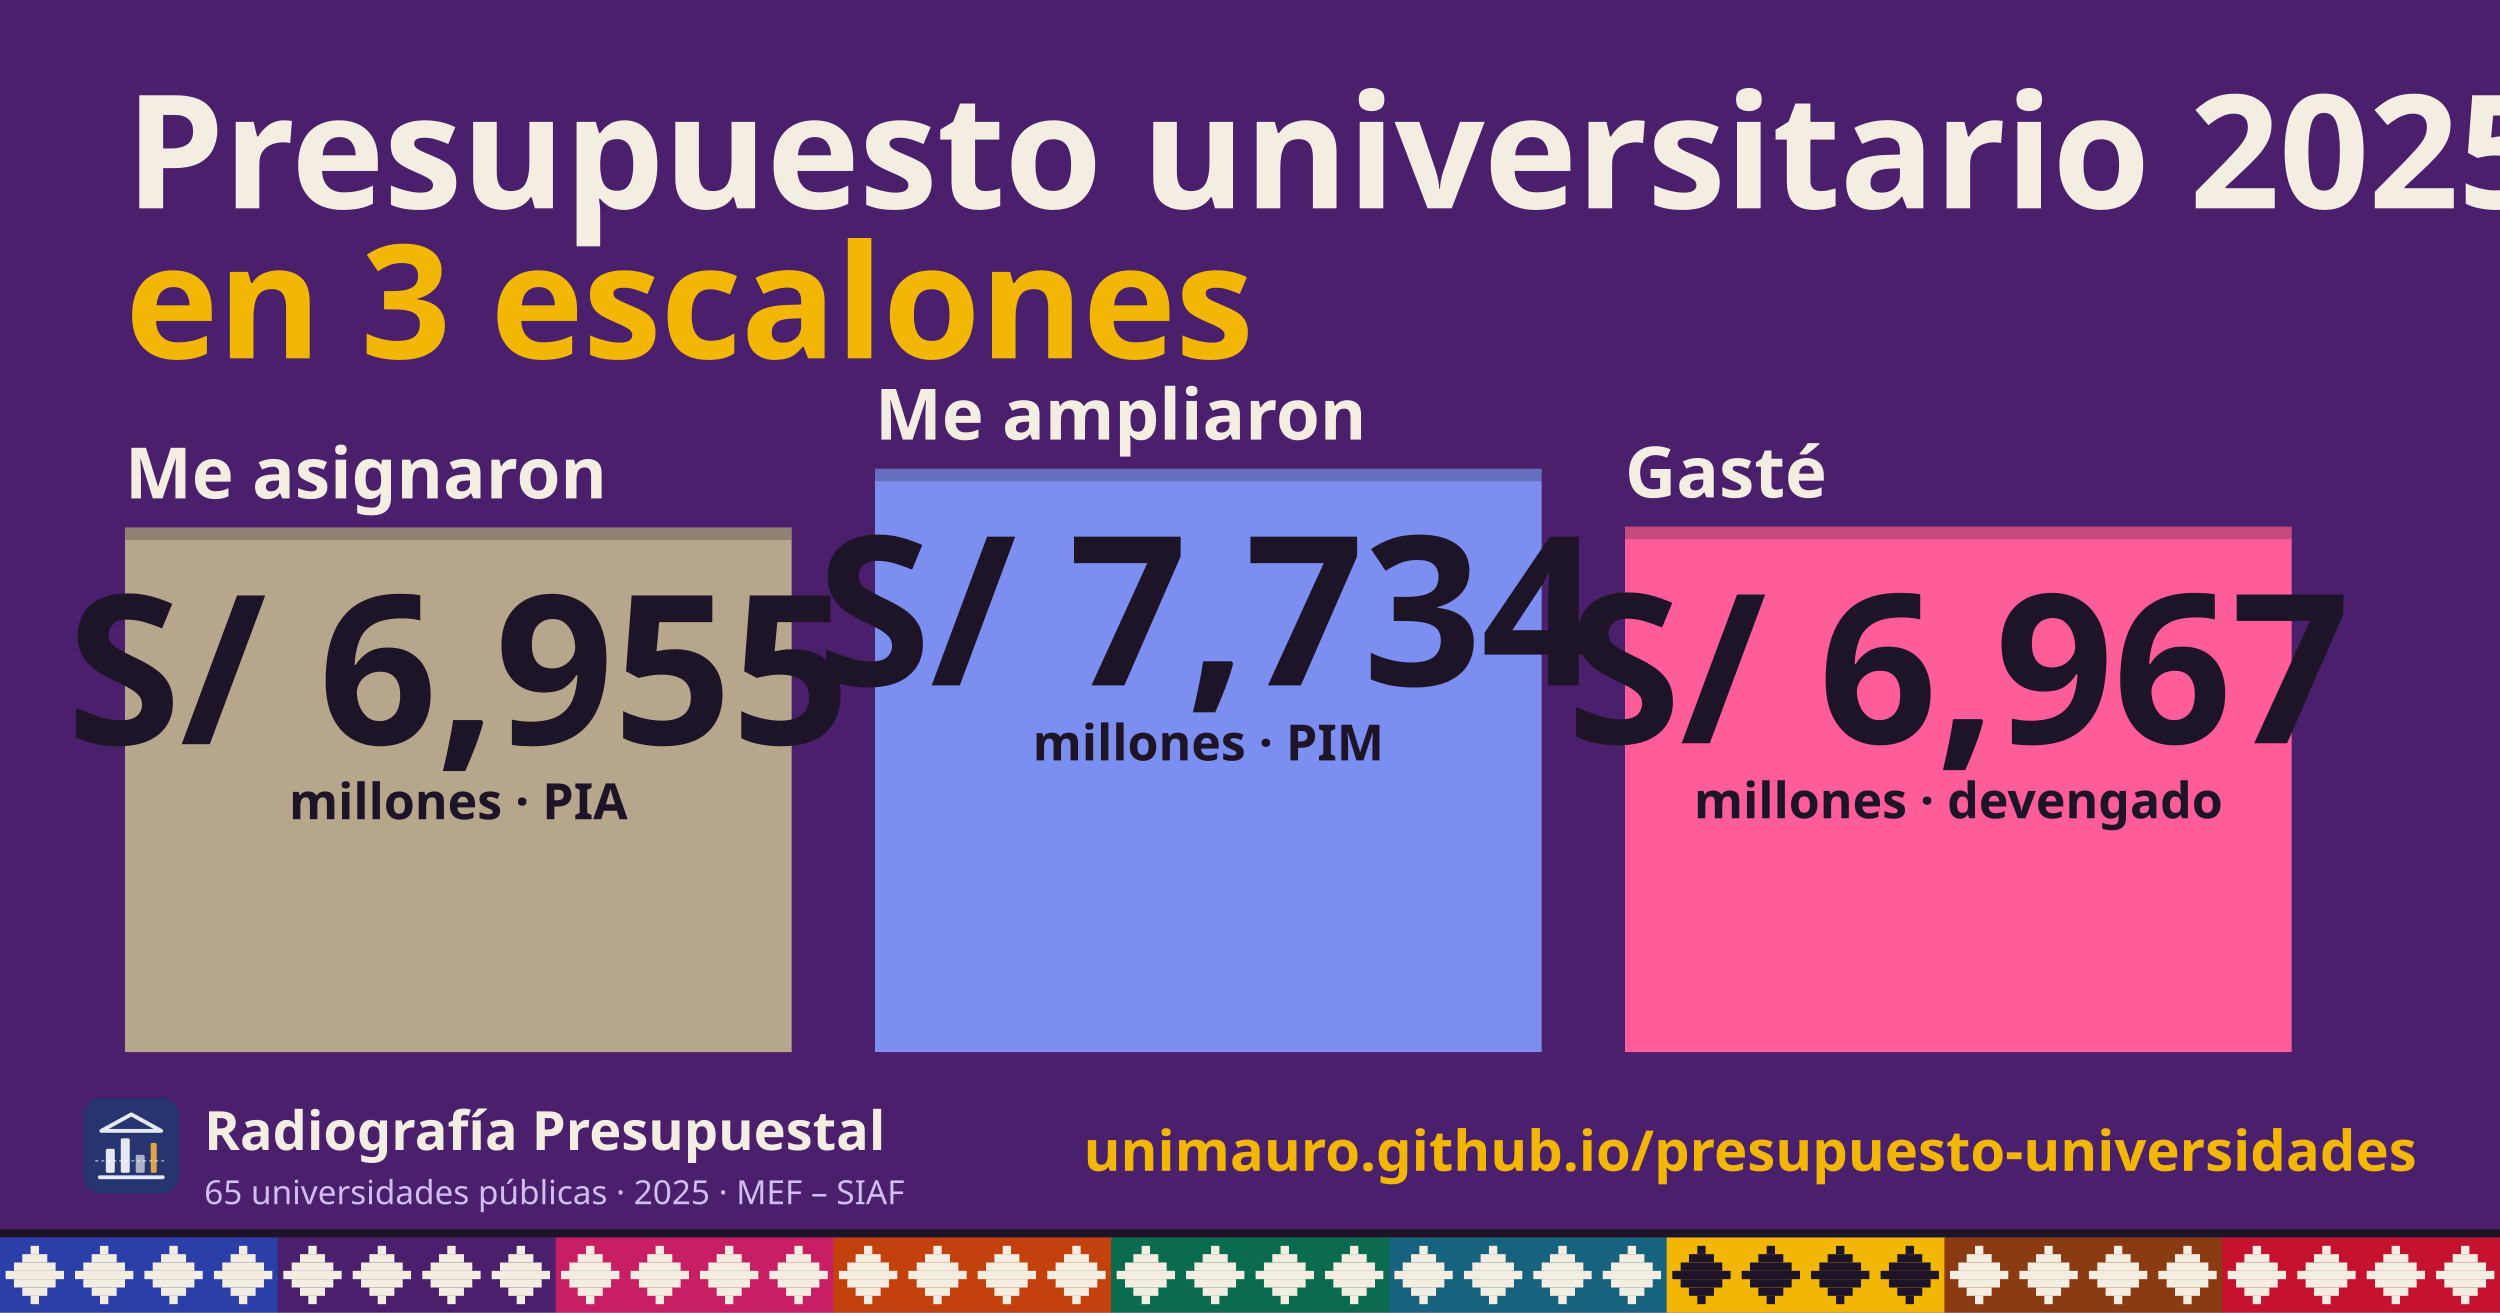
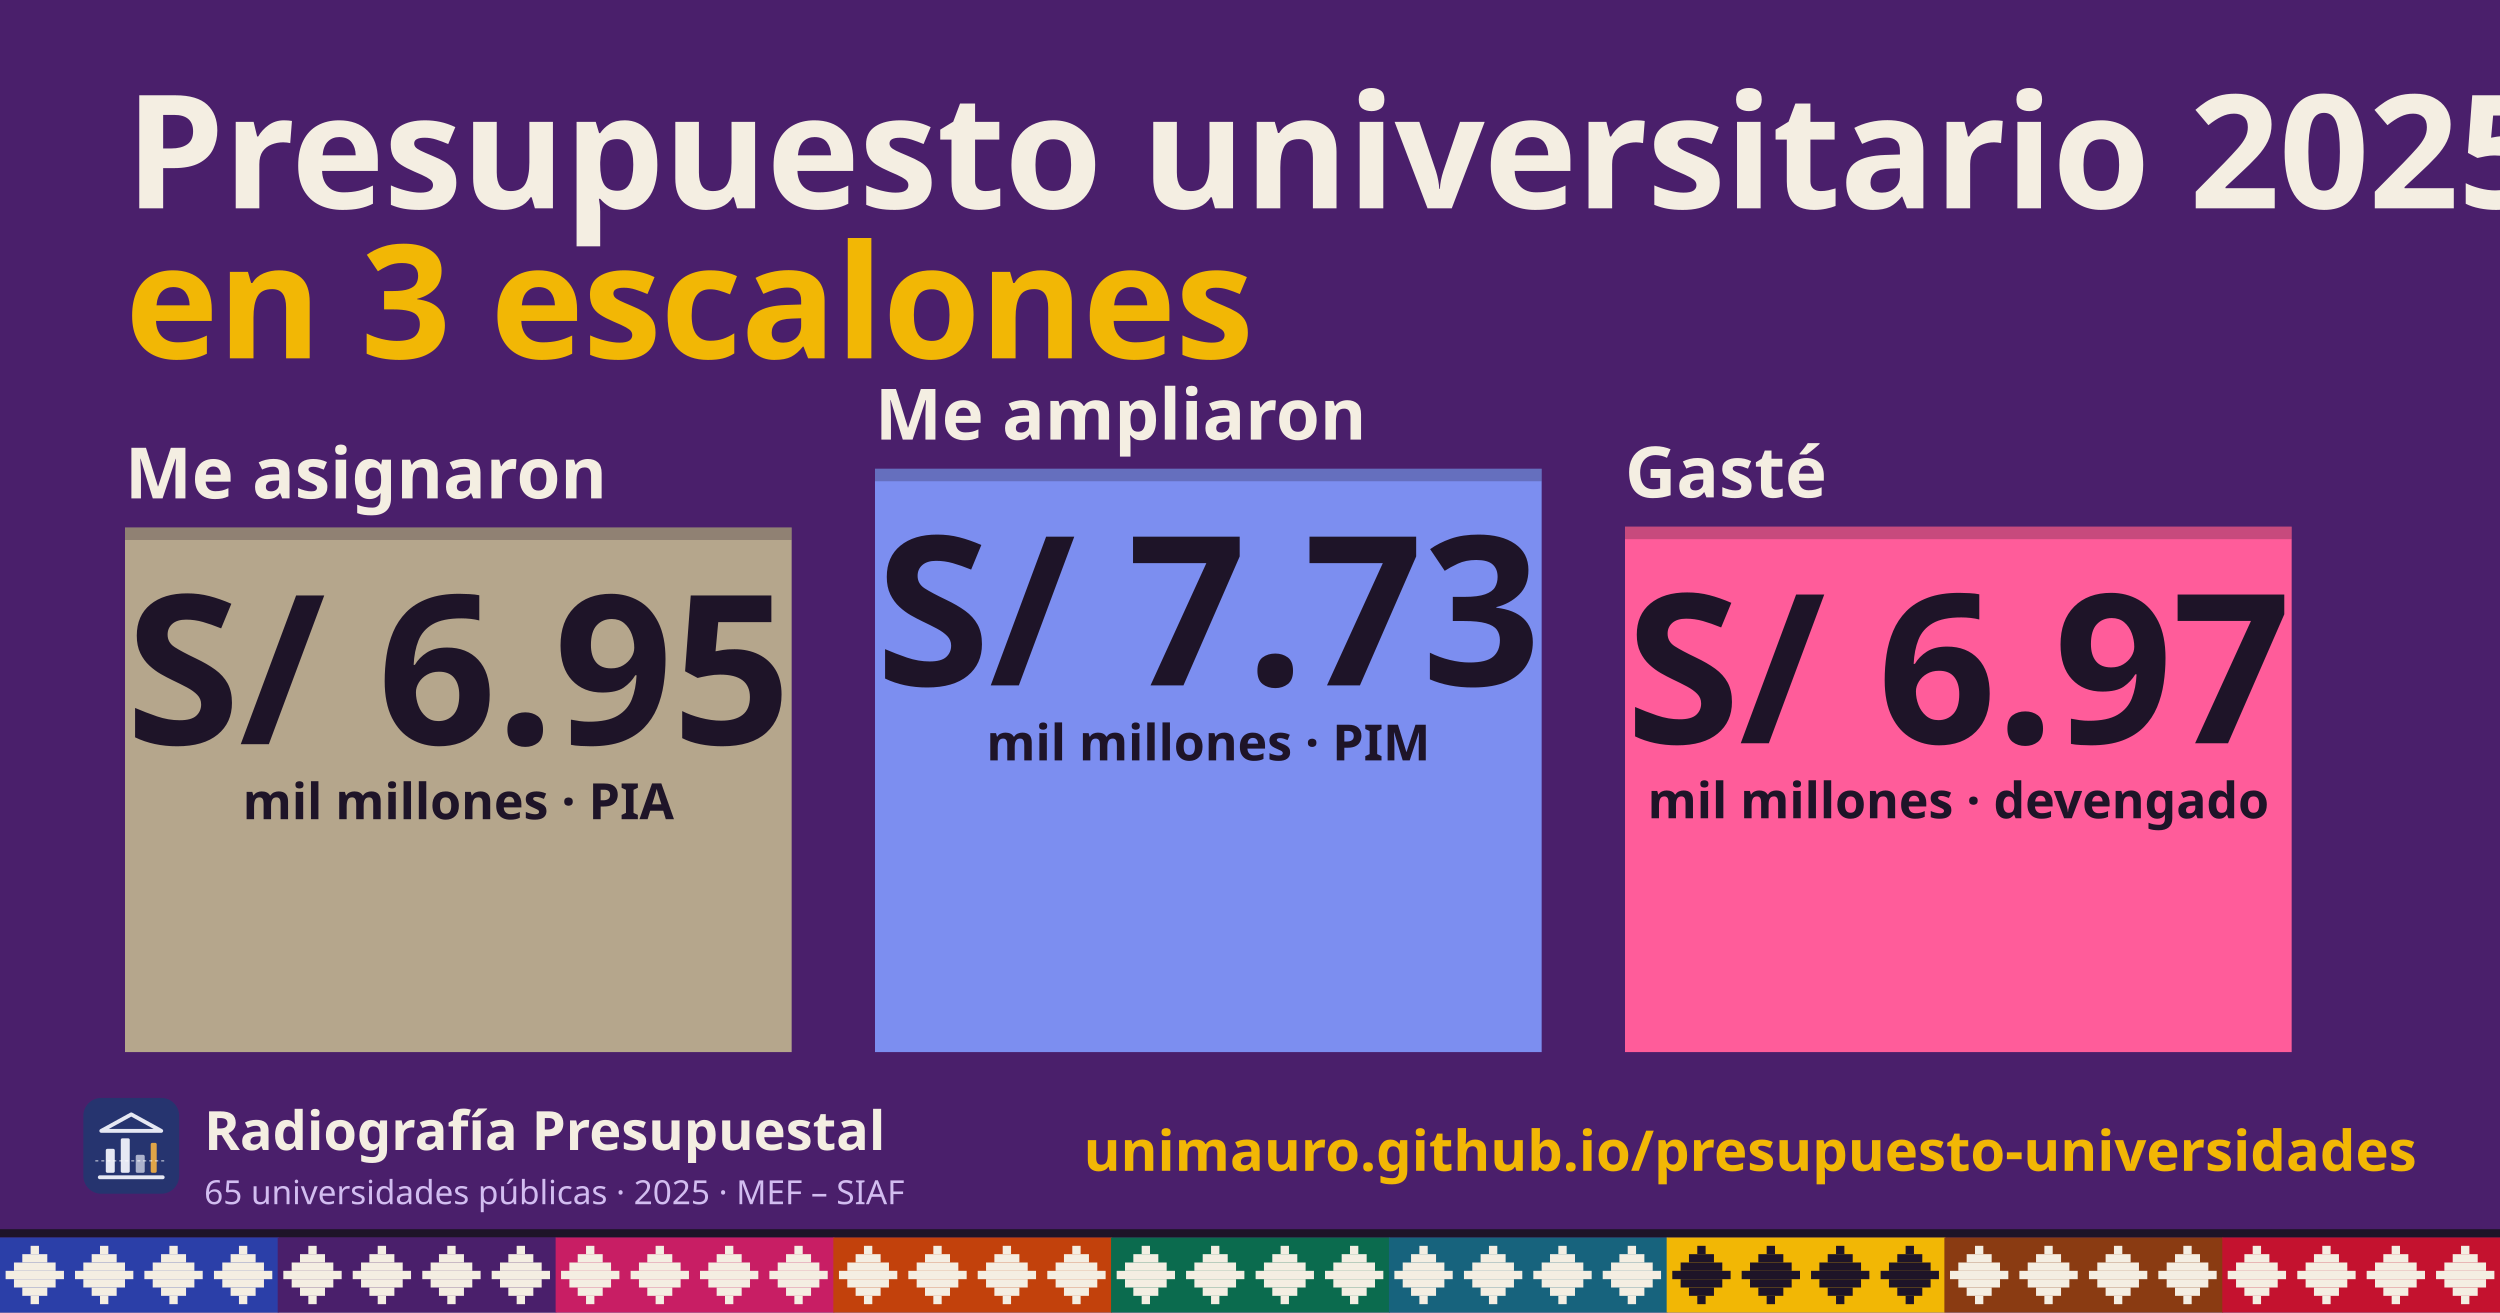
<svg xmlns="http://www.w3.org/2000/svg" width="1200" height="630" viewBox="0 0 1200 630">
  <rect width="1200" height="630" fill="#4A1F6B" />
  <text x="60" y="100" font-family="'Archivo ExtraCondensed', 'Archivo', 'Arial Narrow', sans-serif" font-size="76" font-weight="900" fill="#F4EEE2" text-anchor="start" letter-spacing="-0.5">Presupuesto universitario 2025,</text>
  <text x="60" y="172" font-family="'Archivo ExtraCondensed', 'Archivo', 'Arial Narrow', sans-serif" font-size="76" font-weight="900" fill="#F2B705" text-anchor="start" letter-spacing="-0.5">en 3 escalones</text>
  <rect x="60" y="253.2" width="320" height="251.8" fill="#B5A68C" />
  <rect x="60" y="253.2" width="320" height="6" fill="#1E1428" opacity=".25" />
  <text x="60" y="239.218" font-family="'Atkinson Hyperlegible Next', 'Atkinson Hyperlegible', sans-serif" font-size="34" font-weight="700" fill="#F4EEE2" text-anchor="start">Me asignaron</text>
-   <text x="220.0" y="357.218" font-family="'Archivo ExtraCondensed', 'Archivo', 'Arial Narrow', sans-serif" font-size="100" font-weight="900" fill="#1E1428" text-anchor="middle" letter-spacing="-0.5">S/ 6,955</text>
-   <text x="220.0" y="393.218" font-family="'Atkinson Hyperlegible Next', 'Atkinson Hyperlegible', sans-serif" font-size="24" font-weight="700" fill="#1E1428" text-anchor="middle">millones · PIA</text>
+   <text x="220.0" y="357.218" font-family="'Archivo ExtraCondensed', 'Archivo', 'Arial Narrow', sans-serif" font-size="100" font-weight="900" fill="#1E1428" text-anchor="middle" letter-spacing="-0.5">S/ 6.95</text>
+   <text x="220.0" y="393.218" font-family="'Atkinson Hyperlegible Next', 'Atkinson Hyperlegible', sans-serif" font-size="24" font-weight="700" fill="#1E1428" text-anchor="middle">mil millones · PIA</text>
  <rect x="420" y="225.0" width="320" height="280.0" fill="#7C8EF0" />
  <rect x="420" y="225.0" width="320" height="6" fill="#1E1428" opacity=".25" />
  <text x="420" y="211.0" font-family="'Atkinson Hyperlegible Next', 'Atkinson Hyperlegible', sans-serif" font-size="34" font-weight="700" fill="#F4EEE2" text-anchor="start">Me ampliaron</text>
-   <text x="580.0" y="329.0" font-family="'Archivo ExtraCondensed', 'Archivo', 'Arial Narrow', sans-serif" font-size="100" font-weight="900" fill="#1E1428" text-anchor="middle" letter-spacing="-0.5">S/ 7,734</text>
-   <text x="580.0" y="365.0" font-family="'Atkinson Hyperlegible Next', 'Atkinson Hyperlegible', sans-serif" font-size="24" font-weight="700" fill="#1E1428" text-anchor="middle">millones · PIM</text>
+   <text x="580.0" y="329.0" font-family="'Archivo ExtraCondensed', 'Archivo', 'Arial Narrow', sans-serif" font-size="100" font-weight="900" fill="#1E1428" text-anchor="middle" letter-spacing="-0.5">S/ 7.73</text>
+   <text x="580.0" y="365.0" font-family="'Atkinson Hyperlegible Next', 'Atkinson Hyperlegible', sans-serif" font-size="24" font-weight="700" fill="#1E1428" text-anchor="middle">mil millones · PIM</text>
  <rect x="780" y="252.8" width="320" height="252.2" fill="#FF5C9A" />
  <rect x="780" y="252.8" width="320" height="6" fill="#1E1428" opacity=".25" />
  <text x="780" y="238.766" font-family="'Atkinson Hyperlegible Next', 'Atkinson Hyperlegible', sans-serif" font-size="34" font-weight="700" fill="#F4EEE2" text-anchor="start">Gasté</text>
-   <text x="940.0" y="356.766" font-family="'Archivo ExtraCondensed', 'Archivo', 'Arial Narrow', sans-serif" font-size="100" font-weight="900" fill="#1E1428" text-anchor="middle" letter-spacing="-0.5">S/ 6,967</text>
-   <text x="940.0" y="392.766" font-family="'Atkinson Hyperlegible Next', 'Atkinson Hyperlegible', sans-serif" font-size="24" font-weight="700" fill="#1E1428" text-anchor="middle">millones · devengado</text>
+   <text x="940.0" y="356.766" font-family="'Archivo ExtraCondensed', 'Archivo', 'Arial Narrow', sans-serif" font-size="100" font-weight="900" fill="#1E1428" text-anchor="middle" letter-spacing="-0.5">S/ 6.97</text>
+   <text x="940.0" y="392.766" font-family="'Atkinson Hyperlegible Next', 'Atkinson Hyperlegible', sans-serif" font-size="24" font-weight="700" fill="#1E1428" text-anchor="middle">mil millones · devengado</text>
  <g transform="translate(40 527) scale(0.71875)">
    <rect width="64" height="64" rx="12" fill="#26346F" />
    <path d="M12 22 L32 11 L52 22 Z" fill="none" stroke="#E6E8F3" stroke-width="2.6" stroke-linejoin="round" />
    <rect x="15" y="34" width="6" height="16" rx="1" fill="#E6E8F3" />
    <rect x="25" y="27" width="6" height="23" rx="1" fill="#E6E8F3" />
    <rect x="35" y="38" width="6" height="12" rx="1" fill="#E6E8F3" opacity=".7" />
    <rect x="45" y="30" width="4" height="20" rx="1" fill="#E0A447" />
    <path d="M11 53 H53" stroke="#E6E8F3" stroke-width="2.6" stroke-linecap="round" />
    <path d="M8 42 H56" stroke="#FFFFFF" stroke-width="1" stroke-dasharray="2 2" opacity=".55" />
  </g>
  <text x="98" y="552" font-family="'Archivo ExtraCondensed', 'Archivo', 'Arial Narrow', sans-serif" font-size="26" font-weight="800" fill="#F4EEE2" text-anchor="start">Radiografía Presupuestal</text>
  <text x="98" y="578" font-family="'Atkinson Hyperlegible Next', 'Atkinson Hyperlegible', sans-serif" font-size="16" font-weight="400" fill="#D2BDF0" text-anchor="start">65 universidades públicas · 2025 · MEF – SIAF</text>
  <text x="1160" y="562" font-family="'Atkinson Hyperlegible Next', 'Atkinson Hyperlegible', sans-serif" font-size="27" font-weight="700" fill="#F2B705" text-anchor="end">unimauro.github.io/presupuesto-universidades</text>
  <rect x="0" y="590" width="1200" height="4" fill="#1E1428" />
  <rect x="0.0" y="594" width="133.8" height="36" fill="#2B3FA8" />
  <rect x="14.7" y="598.0" width="4.0" height="4" fill="#F4EEE2" />
  <rect x="10.7" y="602.0" width="12.0" height="4" fill="#F4EEE2" />
  <rect x="6.7" y="606.0" width="20.0" height="4" fill="#F4EEE2" />
  <rect x="2.7" y="610.0" width="28.0" height="4" fill="#F4EEE2" />
  <rect x="6.7" y="614.0" width="20.0" height="4" fill="#F4EEE2" />
  <rect x="10.7" y="618.0" width="12.0" height="4" fill="#F4EEE2" />
  <rect x="14.7" y="622.0" width="4.0" height="4" fill="#F4EEE2" />
  <rect x="48.0" y="598.0" width="4.0" height="4" fill="#F4EEE2" />
  <rect x="44.0" y="602.0" width="12.0" height="4" fill="#F4EEE2" />
  <rect x="40.0" y="606.0" width="20.0" height="4" fill="#F4EEE2" />
  <rect x="36.0" y="610.0" width="28.0" height="4" fill="#F4EEE2" />
  <rect x="40.0" y="614.0" width="20.0" height="4" fill="#F4EEE2" />
  <rect x="44.0" y="618.0" width="12.0" height="4" fill="#F4EEE2" />
  <rect x="48.0" y="622.0" width="4.0" height="4" fill="#F4EEE2" />
  <rect x="81.3" y="598.0" width="4.0" height="4" fill="#F4EEE2" />
  <rect x="77.3" y="602.0" width="12.0" height="4" fill="#F4EEE2" />
  <rect x="73.3" y="606.0" width="20.0" height="4" fill="#F4EEE2" />
  <rect x="69.3" y="610.0" width="28.0" height="4" fill="#F4EEE2" />
  <rect x="73.3" y="614.0" width="20.0" height="4" fill="#F4EEE2" />
  <rect x="77.3" y="618.0" width="12.0" height="4" fill="#F4EEE2" />
  <rect x="81.3" y="622.0" width="4.0" height="4" fill="#F4EEE2" />
  <rect x="114.7" y="598.0" width="4.0" height="4" fill="#F4EEE2" />
  <rect x="110.7" y="602.0" width="12.0" height="4" fill="#F4EEE2" />
  <rect x="106.7" y="606.0" width="20.0" height="4" fill="#F4EEE2" />
  <rect x="102.7" y="610.0" width="28.0" height="4" fill="#F4EEE2" />
  <rect x="106.7" y="614.0" width="20.0" height="4" fill="#F4EEE2" />
  <rect x="110.7" y="618.0" width="12.0" height="4" fill="#F4EEE2" />
  <rect x="114.7" y="622.0" width="4.0" height="4" fill="#F4EEE2" />
  <rect x="133.3" y="594" width="133.8" height="36" fill="#4A1F6B" />
  <rect x="148.0" y="598.0" width="4.0" height="4" fill="#F4EEE2" />
  <rect x="144.0" y="602.0" width="12.0" height="4" fill="#F4EEE2" />
  <rect x="140.0" y="606.0" width="20.0" height="4" fill="#F4EEE2" />
  <rect x="136.0" y="610.0" width="28.0" height="4" fill="#F4EEE2" />
  <rect x="140.0" y="614.0" width="20.0" height="4" fill="#F4EEE2" />
  <rect x="144.0" y="618.0" width="12.0" height="4" fill="#F4EEE2" />
  <rect x="148.0" y="622.0" width="4.0" height="4" fill="#F4EEE2" />
  <rect x="181.3" y="598.0" width="4.0" height="4" fill="#F4EEE2" />
  <rect x="177.3" y="602.0" width="12.0" height="4" fill="#F4EEE2" />
  <rect x="173.3" y="606.0" width="20.0" height="4" fill="#F4EEE2" />
  <rect x="169.3" y="610.0" width="28.0" height="4" fill="#F4EEE2" />
  <rect x="173.3" y="614.0" width="20.0" height="4" fill="#F4EEE2" />
  <rect x="177.3" y="618.0" width="12.0" height="4" fill="#F4EEE2" />
  <rect x="181.3" y="622.0" width="4.0" height="4" fill="#F4EEE2" />
  <rect x="214.7" y="598.0" width="4.0" height="4" fill="#F4EEE2" />
  <rect x="210.7" y="602.0" width="12.0" height="4" fill="#F4EEE2" />
  <rect x="206.7" y="606.0" width="20.0" height="4" fill="#F4EEE2" />
  <rect x="202.7" y="610.0" width="28.0" height="4" fill="#F4EEE2" />
  <rect x="206.7" y="614.0" width="20.0" height="4" fill="#F4EEE2" />
  <rect x="210.7" y="618.0" width="12.0" height="4" fill="#F4EEE2" />
  <rect x="214.7" y="622.0" width="4.0" height="4" fill="#F4EEE2" />
  <rect x="248.0" y="598.0" width="4.0" height="4" fill="#F4EEE2" />
  <rect x="244.0" y="602.0" width="12.0" height="4" fill="#F4EEE2" />
  <rect x="240.0" y="606.0" width="20.0" height="4" fill="#F4EEE2" />
  <rect x="236.0" y="610.0" width="28.0" height="4" fill="#F4EEE2" />
  <rect x="240.0" y="614.0" width="20.0" height="4" fill="#F4EEE2" />
  <rect x="244.0" y="618.0" width="12.0" height="4" fill="#F4EEE2" />
  <rect x="248.0" y="622.0" width="4.0" height="4" fill="#F4EEE2" />
  <rect x="266.7" y="594" width="133.8" height="36" fill="#C81E64" />
  <rect x="281.3" y="598.0" width="4.0" height="4" fill="#F4EEE2" />
  <rect x="277.3" y="602.0" width="12.0" height="4" fill="#F4EEE2" />
  <rect x="273.3" y="606.0" width="20.0" height="4" fill="#F4EEE2" />
  <rect x="269.3" y="610.0" width="28.0" height="4" fill="#F4EEE2" />
  <rect x="273.3" y="614.0" width="20.0" height="4" fill="#F4EEE2" />
  <rect x="277.3" y="618.0" width="12.0" height="4" fill="#F4EEE2" />
  <rect x="281.3" y="622.0" width="4.0" height="4" fill="#F4EEE2" />
  <rect x="314.7" y="598.0" width="4.0" height="4" fill="#F4EEE2" />
  <rect x="310.7" y="602.0" width="12.0" height="4" fill="#F4EEE2" />
  <rect x="306.7" y="606.0" width="20.0" height="4" fill="#F4EEE2" />
  <rect x="302.7" y="610.0" width="28.0" height="4" fill="#F4EEE2" />
  <rect x="306.7" y="614.0" width="20.0" height="4" fill="#F4EEE2" />
  <rect x="310.7" y="618.0" width="12.0" height="4" fill="#F4EEE2" />
  <rect x="314.7" y="622.0" width="4.0" height="4" fill="#F4EEE2" />
  <rect x="348.0" y="598.0" width="4.0" height="4" fill="#F4EEE2" />
  <rect x="344.0" y="602.0" width="12.0" height="4" fill="#F4EEE2" />
  <rect x="340.0" y="606.0" width="20.0" height="4" fill="#F4EEE2" />
  <rect x="336.0" y="610.0" width="28.0" height="4" fill="#F4EEE2" />
  <rect x="340.0" y="614.0" width="20.0" height="4" fill="#F4EEE2" />
  <rect x="344.0" y="618.0" width="12.0" height="4" fill="#F4EEE2" />
  <rect x="348.0" y="622.0" width="4.0" height="4" fill="#F4EEE2" />
  <rect x="381.3" y="598.0" width="4.0" height="4" fill="#F4EEE2" />
  <rect x="377.3" y="602.0" width="12.0" height="4" fill="#F4EEE2" />
  <rect x="373.3" y="606.0" width="20.0" height="4" fill="#F4EEE2" />
  <rect x="369.3" y="610.0" width="28.0" height="4" fill="#F4EEE2" />
  <rect x="373.3" y="614.0" width="20.0" height="4" fill="#F4EEE2" />
  <rect x="377.3" y="618.0" width="12.0" height="4" fill="#F4EEE2" />
  <rect x="381.3" y="622.0" width="4.0" height="4" fill="#F4EEE2" />
  <rect x="400.0" y="594" width="133.8" height="36" fill="#C2410C" />
  <rect x="414.7" y="598.0" width="4.0" height="4" fill="#F4EEE2" />
  <rect x="410.7" y="602.0" width="12.0" height="4" fill="#F4EEE2" />
  <rect x="406.7" y="606.0" width="20.0" height="4" fill="#F4EEE2" />
  <rect x="402.7" y="610.0" width="28.0" height="4" fill="#F4EEE2" />
  <rect x="406.7" y="614.0" width="20.0" height="4" fill="#F4EEE2" />
  <rect x="410.7" y="618.0" width="12.0" height="4" fill="#F4EEE2" />
  <rect x="414.7" y="622.0" width="4.0" height="4" fill="#F4EEE2" />
  <rect x="448.0" y="598.0" width="4.0" height="4" fill="#F4EEE2" />
  <rect x="444.0" y="602.0" width="12.0" height="4" fill="#F4EEE2" />
  <rect x="440.0" y="606.0" width="20.0" height="4" fill="#F4EEE2" />
  <rect x="436.0" y="610.0" width="28.0" height="4" fill="#F4EEE2" />
  <rect x="440.0" y="614.0" width="20.0" height="4" fill="#F4EEE2" />
  <rect x="444.0" y="618.0" width="12.0" height="4" fill="#F4EEE2" />
  <rect x="448.0" y="622.0" width="4.0" height="4" fill="#F4EEE2" />
  <rect x="481.3" y="598.0" width="4.0" height="4" fill="#F4EEE2" />
  <rect x="477.3" y="602.0" width="12.0" height="4" fill="#F4EEE2" />
  <rect x="473.3" y="606.0" width="20.0" height="4" fill="#F4EEE2" />
  <rect x="469.3" y="610.0" width="28.0" height="4" fill="#F4EEE2" />
  <rect x="473.3" y="614.0" width="20.0" height="4" fill="#F4EEE2" />
  <rect x="477.3" y="618.0" width="12.0" height="4" fill="#F4EEE2" />
  <rect x="481.3" y="622.0" width="4.0" height="4" fill="#F4EEE2" />
  <rect x="514.7" y="598.0" width="4.0" height="4" fill="#F4EEE2" />
  <rect x="510.7" y="602.0" width="12.0" height="4" fill="#F4EEE2" />
  <rect x="506.7" y="606.0" width="20.0" height="4" fill="#F4EEE2" />
  <rect x="502.7" y="610.0" width="28.0" height="4" fill="#F4EEE2" />
  <rect x="506.7" y="614.0" width="20.0" height="4" fill="#F4EEE2" />
  <rect x="510.7" y="618.0" width="12.0" height="4" fill="#F4EEE2" />
  <rect x="514.7" y="622.0" width="4.0" height="4" fill="#F4EEE2" />
  <rect x="533.3" y="594" width="133.8" height="36" fill="#0B6B4E" />
  <rect x="548.0" y="598.0" width="4.0" height="4" fill="#F4EEE2" />
  <rect x="544.0" y="602.0" width="12.0" height="4" fill="#F4EEE2" />
  <rect x="540.0" y="606.0" width="20.0" height="4" fill="#F4EEE2" />
  <rect x="536.0" y="610.0" width="28.0" height="4" fill="#F4EEE2" />
  <rect x="540.0" y="614.0" width="20.0" height="4" fill="#F4EEE2" />
  <rect x="544.0" y="618.0" width="12.0" height="4" fill="#F4EEE2" />
  <rect x="548.0" y="622.0" width="4.0" height="4" fill="#F4EEE2" />
  <rect x="581.3" y="598.0" width="4.0" height="4" fill="#F4EEE2" />
  <rect x="577.3" y="602.0" width="12.0" height="4" fill="#F4EEE2" />
  <rect x="573.3" y="606.0" width="20.0" height="4" fill="#F4EEE2" />
  <rect x="569.3" y="610.0" width="28.0" height="4" fill="#F4EEE2" />
  <rect x="573.3" y="614.0" width="20.0" height="4" fill="#F4EEE2" />
  <rect x="577.3" y="618.0" width="12.0" height="4" fill="#F4EEE2" />
  <rect x="581.3" y="622.0" width="4.0" height="4" fill="#F4EEE2" />
  <rect x="614.7" y="598.0" width="4.0" height="4" fill="#F4EEE2" />
  <rect x="610.7" y="602.0" width="12.0" height="4" fill="#F4EEE2" />
  <rect x="606.7" y="606.0" width="20.0" height="4" fill="#F4EEE2" />
  <rect x="602.7" y="610.0" width="28.0" height="4" fill="#F4EEE2" />
  <rect x="606.7" y="614.0" width="20.0" height="4" fill="#F4EEE2" />
  <rect x="610.7" y="618.0" width="12.0" height="4" fill="#F4EEE2" />
  <rect x="614.7" y="622.0" width="4.0" height="4" fill="#F4EEE2" />
  <rect x="648.0" y="598.0" width="4.0" height="4" fill="#F4EEE2" />
  <rect x="644.0" y="602.0" width="12.0" height="4" fill="#F4EEE2" />
  <rect x="640.0" y="606.0" width="20.0" height="4" fill="#F4EEE2" />
  <rect x="636.0" y="610.0" width="28.0" height="4" fill="#F4EEE2" />
  <rect x="640.0" y="614.0" width="20.0" height="4" fill="#F4EEE2" />
  <rect x="644.0" y="618.0" width="12.0" height="4" fill="#F4EEE2" />
  <rect x="648.0" y="622.0" width="4.0" height="4" fill="#F4EEE2" />
  <rect x="666.7" y="594" width="133.8" height="36" fill="#17637D" />
  <rect x="681.3" y="598.0" width="4.0" height="4" fill="#F4EEE2" />
  <rect x="677.3" y="602.0" width="12.0" height="4" fill="#F4EEE2" />
  <rect x="673.3" y="606.0" width="20.0" height="4" fill="#F4EEE2" />
  <rect x="669.3" y="610.0" width="28.0" height="4" fill="#F4EEE2" />
  <rect x="673.3" y="614.0" width="20.0" height="4" fill="#F4EEE2" />
  <rect x="677.3" y="618.0" width="12.0" height="4" fill="#F4EEE2" />
  <rect x="681.3" y="622.0" width="4.0" height="4" fill="#F4EEE2" />
  <rect x="714.7" y="598.0" width="4.0" height="4" fill="#F4EEE2" />
  <rect x="710.7" y="602.0" width="12.0" height="4" fill="#F4EEE2" />
  <rect x="706.7" y="606.0" width="20.0" height="4" fill="#F4EEE2" />
  <rect x="702.7" y="610.0" width="28.0" height="4" fill="#F4EEE2" />
  <rect x="706.7" y="614.0" width="20.0" height="4" fill="#F4EEE2" />
  <rect x="710.7" y="618.0" width="12.0" height="4" fill="#F4EEE2" />
  <rect x="714.7" y="622.0" width="4.0" height="4" fill="#F4EEE2" />
  <rect x="748.0" y="598.0" width="4.0" height="4" fill="#F4EEE2" />
  <rect x="744.0" y="602.0" width="12.0" height="4" fill="#F4EEE2" />
  <rect x="740.0" y="606.0" width="20.0" height="4" fill="#F4EEE2" />
  <rect x="736.0" y="610.0" width="28.0" height="4" fill="#F4EEE2" />
  <rect x="740.0" y="614.0" width="20.0" height="4" fill="#F4EEE2" />
  <rect x="744.0" y="618.0" width="12.0" height="4" fill="#F4EEE2" />
  <rect x="748.0" y="622.0" width="4.0" height="4" fill="#F4EEE2" />
  <rect x="781.3" y="598.0" width="4.0" height="4" fill="#F4EEE2" />
  <rect x="777.3" y="602.0" width="12.0" height="4" fill="#F4EEE2" />
  <rect x="773.3" y="606.0" width="20.0" height="4" fill="#F4EEE2" />
  <rect x="769.3" y="610.0" width="28.0" height="4" fill="#F4EEE2" />
  <rect x="773.3" y="614.0" width="20.0" height="4" fill="#F4EEE2" />
  <rect x="777.3" y="618.0" width="12.0" height="4" fill="#F4EEE2" />
  <rect x="781.3" y="622.0" width="4.0" height="4" fill="#F4EEE2" />
  <rect x="800.0" y="594" width="133.8" height="36" fill="#F2B705" />
  <rect x="814.7" y="598.0" width="4.0" height="4" fill="#1E1428" />
  <rect x="810.7" y="602.0" width="12.0" height="4" fill="#1E1428" />
  <rect x="806.7" y="606.0" width="20.0" height="4" fill="#1E1428" />
  <rect x="802.7" y="610.0" width="28.0" height="4" fill="#1E1428" />
  <rect x="806.7" y="614.0" width="20.0" height="4" fill="#1E1428" />
  <rect x="810.7" y="618.0" width="12.0" height="4" fill="#1E1428" />
  <rect x="814.7" y="622.0" width="4.0" height="4" fill="#1E1428" />
  <rect x="848.0" y="598.0" width="4.0" height="4" fill="#1E1428" />
  <rect x="844.0" y="602.0" width="12.0" height="4" fill="#1E1428" />
  <rect x="840.0" y="606.0" width="20.0" height="4" fill="#1E1428" />
  <rect x="836.0" y="610.0" width="28.0" height="4" fill="#1E1428" />
  <rect x="840.0" y="614.0" width="20.0" height="4" fill="#1E1428" />
  <rect x="844.0" y="618.0" width="12.0" height="4" fill="#1E1428" />
  <rect x="848.0" y="622.0" width="4.0" height="4" fill="#1E1428" />
  <rect x="881.3" y="598.0" width="4.0" height="4" fill="#1E1428" />
  <rect x="877.3" y="602.0" width="12.0" height="4" fill="#1E1428" />
  <rect x="873.3" y="606.0" width="20.0" height="4" fill="#1E1428" />
  <rect x="869.3" y="610.0" width="28.0" height="4" fill="#1E1428" />
  <rect x="873.3" y="614.0" width="20.0" height="4" fill="#1E1428" />
  <rect x="877.3" y="618.0" width="12.0" height="4" fill="#1E1428" />
  <rect x="881.3" y="622.0" width="4.0" height="4" fill="#1E1428" />
  <rect x="914.7" y="598.0" width="4.0" height="4" fill="#1E1428" />
  <rect x="910.7" y="602.0" width="12.0" height="4" fill="#1E1428" />
  <rect x="906.7" y="606.0" width="20.0" height="4" fill="#1E1428" />
  <rect x="902.7" y="610.0" width="28.0" height="4" fill="#1E1428" />
  <rect x="906.7" y="614.0" width="20.0" height="4" fill="#1E1428" />
  <rect x="910.7" y="618.0" width="12.0" height="4" fill="#1E1428" />
  <rect x="914.7" y="622.0" width="4.0" height="4" fill="#1E1428" />
  <rect x="933.3" y="594" width="133.8" height="36" fill="#8A3B12" />
  <rect x="948.0" y="598.0" width="4.0" height="4" fill="#F4EEE2" />
  <rect x="944.0" y="602.0" width="12.0" height="4" fill="#F4EEE2" />
  <rect x="940.0" y="606.0" width="20.0" height="4" fill="#F4EEE2" />
  <rect x="936.0" y="610.0" width="28.0" height="4" fill="#F4EEE2" />
  <rect x="940.0" y="614.0" width="20.0" height="4" fill="#F4EEE2" />
  <rect x="944.0" y="618.0" width="12.0" height="4" fill="#F4EEE2" />
  <rect x="948.0" y="622.0" width="4.0" height="4" fill="#F4EEE2" />
  <rect x="981.3" y="598.0" width="4.0" height="4" fill="#F4EEE2" />
  <rect x="977.3" y="602.0" width="12.0" height="4" fill="#F4EEE2" />
  <rect x="973.3" y="606.0" width="20.0" height="4" fill="#F4EEE2" />
  <rect x="969.3" y="610.0" width="28.0" height="4" fill="#F4EEE2" />
  <rect x="973.3" y="614.0" width="20.0" height="4" fill="#F4EEE2" />
  <rect x="977.3" y="618.0" width="12.0" height="4" fill="#F4EEE2" />
  <rect x="981.3" y="622.0" width="4.0" height="4" fill="#F4EEE2" />
  <rect x="1014.7" y="598.0" width="4.0" height="4" fill="#F4EEE2" />
  <rect x="1010.7" y="602.0" width="12.0" height="4" fill="#F4EEE2" />
  <rect x="1006.7" y="606.0" width="20.0" height="4" fill="#F4EEE2" />
  <rect x="1002.7" y="610.0" width="28.0" height="4" fill="#F4EEE2" />
  <rect x="1006.7" y="614.0" width="20.0" height="4" fill="#F4EEE2" />
  <rect x="1010.7" y="618.0" width="12.0" height="4" fill="#F4EEE2" />
  <rect x="1014.7" y="622.0" width="4.0" height="4" fill="#F4EEE2" />
  <rect x="1048.0" y="598.0" width="4.0" height="4" fill="#F4EEE2" />
  <rect x="1044.0" y="602.0" width="12.0" height="4" fill="#F4EEE2" />
  <rect x="1040.0" y="606.0" width="20.0" height="4" fill="#F4EEE2" />
  <rect x="1036.0" y="610.0" width="28.0" height="4" fill="#F4EEE2" />
  <rect x="1040.0" y="614.0" width="20.0" height="4" fill="#F4EEE2" />
  <rect x="1044.0" y="618.0" width="12.0" height="4" fill="#F4EEE2" />
  <rect x="1048.0" y="622.0" width="4.0" height="4" fill="#F4EEE2" />
  <rect x="1066.7" y="594" width="133.8" height="36" fill="#C4122F" />
  <rect x="1081.3" y="598.0" width="4.0" height="4" fill="#F4EEE2" />
  <rect x="1077.3" y="602.0" width="12.0" height="4" fill="#F4EEE2" />
  <rect x="1073.3" y="606.0" width="20.0" height="4" fill="#F4EEE2" />
  <rect x="1069.3" y="610.0" width="28.0" height="4" fill="#F4EEE2" />
  <rect x="1073.3" y="614.0" width="20.0" height="4" fill="#F4EEE2" />
  <rect x="1077.3" y="618.0" width="12.0" height="4" fill="#F4EEE2" />
  <rect x="1081.3" y="622.0" width="4.0" height="4" fill="#F4EEE2" />
  <rect x="1114.7" y="598.0" width="4.0" height="4" fill="#F4EEE2" />
  <rect x="1110.7" y="602.0" width="12.0" height="4" fill="#F4EEE2" />
  <rect x="1106.7" y="606.0" width="20.0" height="4" fill="#F4EEE2" />
  <rect x="1102.7" y="610.0" width="28.0" height="4" fill="#F4EEE2" />
  <rect x="1106.7" y="614.0" width="20.0" height="4" fill="#F4EEE2" />
  <rect x="1110.7" y="618.0" width="12.0" height="4" fill="#F4EEE2" />
  <rect x="1114.7" y="622.0" width="4.0" height="4" fill="#F4EEE2" />
  <rect x="1148.0" y="598.0" width="4.0" height="4" fill="#F4EEE2" />
  <rect x="1144.0" y="602.0" width="12.0" height="4" fill="#F4EEE2" />
  <rect x="1140.0" y="606.0" width="20.0" height="4" fill="#F4EEE2" />
  <rect x="1136.0" y="610.0" width="28.0" height="4" fill="#F4EEE2" />
  <rect x="1140.0" y="614.0" width="20.0" height="4" fill="#F4EEE2" />
  <rect x="1144.0" y="618.0" width="12.0" height="4" fill="#F4EEE2" />
  <rect x="1148.0" y="622.0" width="4.0" height="4" fill="#F4EEE2" />
  <rect x="1181.3" y="598.0" width="4.0" height="4" fill="#F4EEE2" />
  <rect x="1177.3" y="602.0" width="12.0" height="4" fill="#F4EEE2" />
  <rect x="1173.3" y="606.0" width="20.0" height="4" fill="#F4EEE2" />
  <rect x="1169.3" y="610.0" width="28.0" height="4" fill="#F4EEE2" />
  <rect x="1173.3" y="614.0" width="20.0" height="4" fill="#F4EEE2" />
  <rect x="1177.3" y="618.0" width="12.0" height="4" fill="#F4EEE2" />
  <rect x="1181.3" y="622.0" width="4.0" height="4" fill="#F4EEE2" />
</svg>
